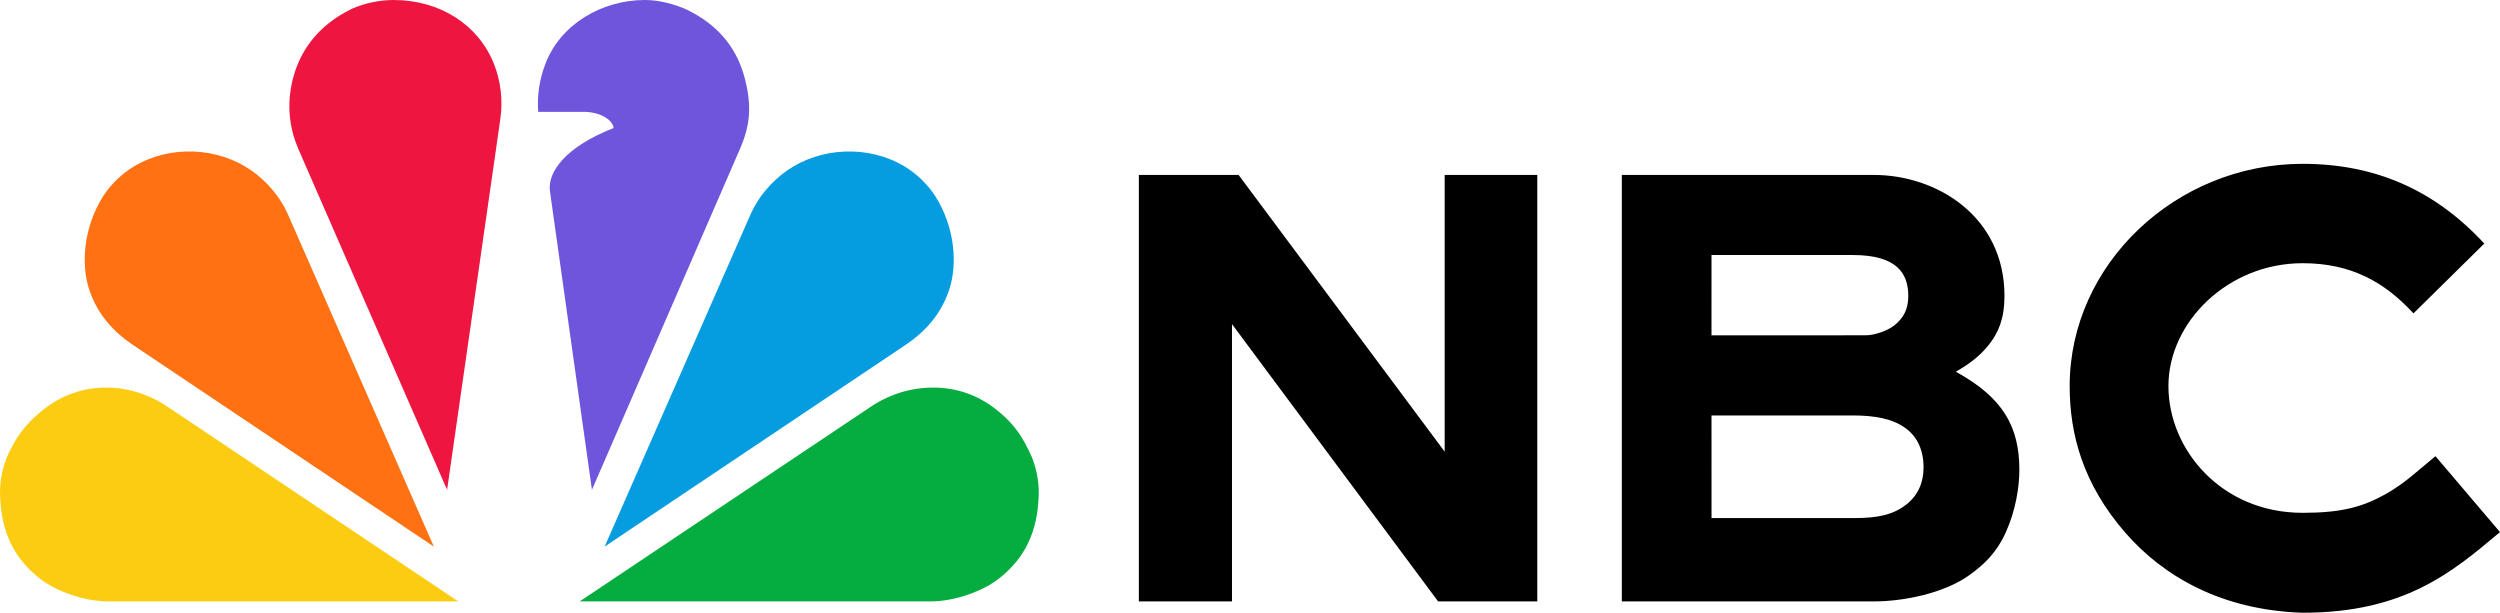
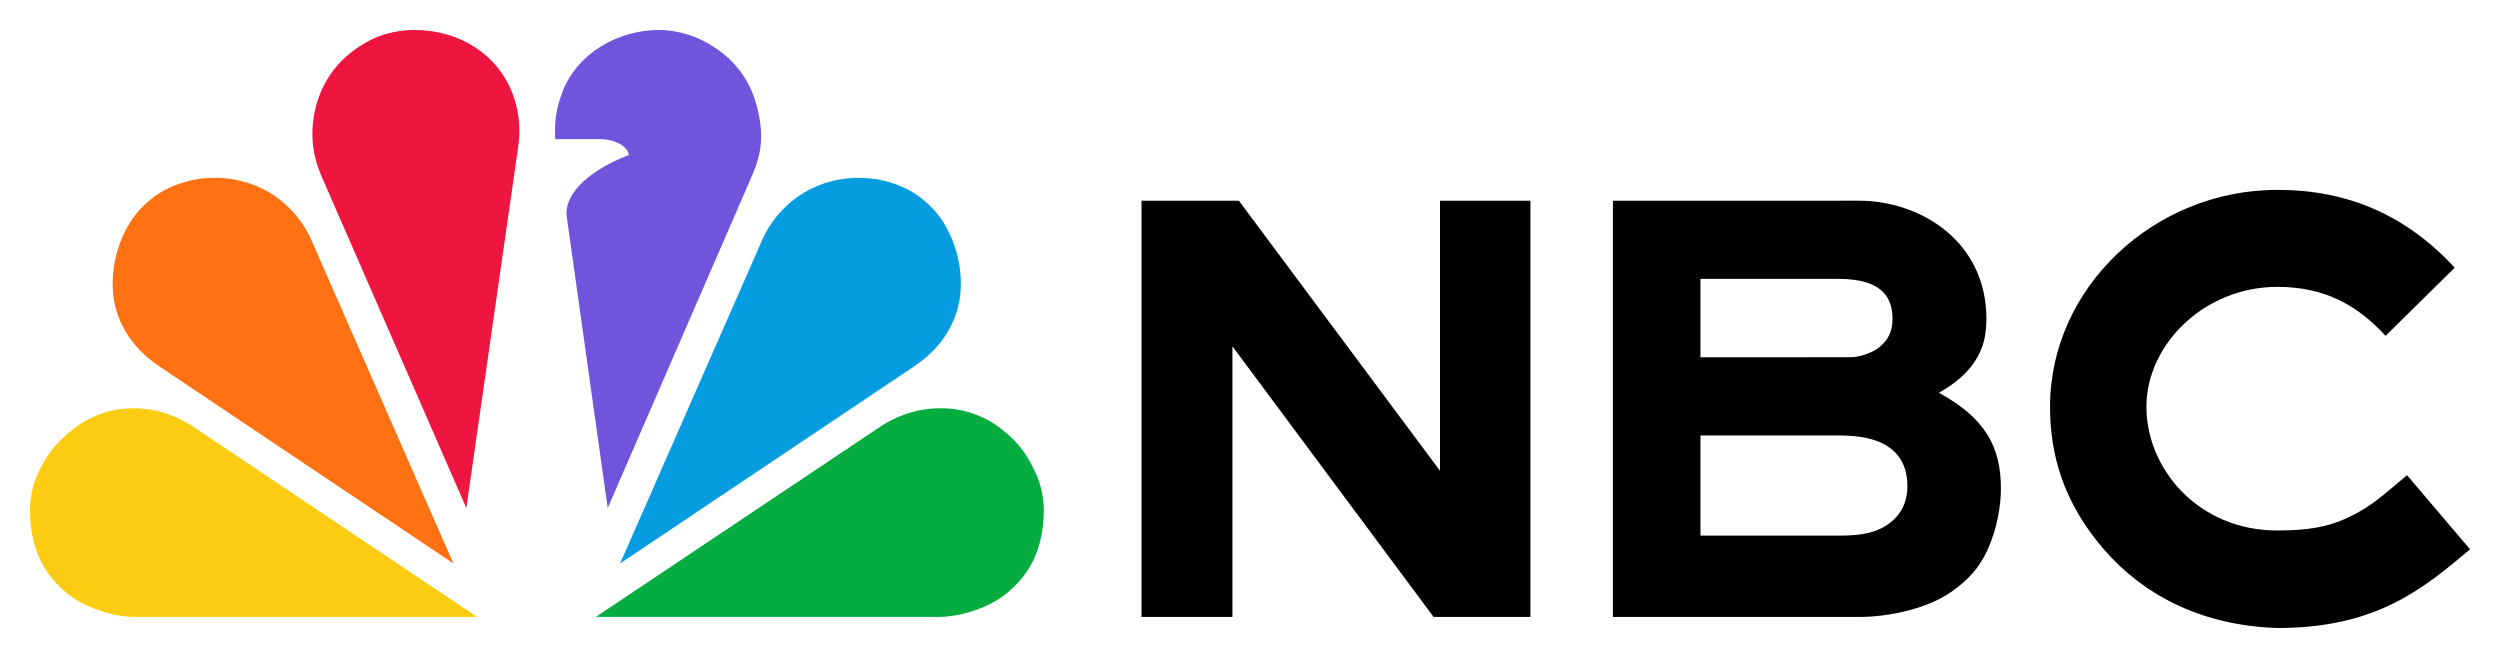
- <svg xmlns="http://www.w3.org/2000/svg" height="52.902mm" viewBox="0 0 215.841 52.902" width="215.841mm">
+ <svg xmlns="http://www.w3.org/2000/svg" viewBox="-2.65 -2.65 221.14 58.2">
  <g transform="translate(2.210026 -12.19791)">
    <g transform="matrix(.4155073 0 0 .4155073 -1.291744 7.129589)">
      <path d="m131.805 12.198c-9.061 0-17.6 5.114-20.694 13.28-1.231 3.248-1.742 6.495-1.486 9.958h9.399c3.891 0 6.254 2.012 6.254 3.372-9.848 3.849-13.788 9.062-13.211 13.163l8.717 62.005 30.773-70.869c2.069-4.751 2.496-8.742 1.011-14.546-1.399-5.467-4.736-10.824-12.117-14.382-2.582-1.173-5.84-1.981-8.646-1.981z" fill="#6e55dc" />
      <path d="m79.582 12.198c-2.807 0-6.064.642-8.646 1.815-7.381 3.558-10.884 9.081-12.283 14.549-1.485 5.804-.527 10.807 1.178 14.713l30.858 70.702 11.064-77.05c.552-3.841.107-7.841-1.324-11.448-3.22-8.117-11.212-13.28-20.846-13.28z" fill="#ef1541" />
      <path d="m25.573 46.803c-2.403 1.45-4.824 3.756-6.341 6.152-4.22 6.67-4.545 14.341-2.952 19.265 1.695 5.238 5.029 8.901 9.191 11.691l62.465 41.863-30.348-69.09c-1.56-3.552-4.297-6.745-7.463-8.988-7.005-4.961-17.034-5.431-24.554-.893z" fill="#ff7112" />
      <path d="m-.362 106.276c-1.244 2.516-1.917 5.805-1.843 8.64.207 7.89 2.916 13.282 8.272 17.504 3.276 2.582 9.133 4.739 14.144 4.739l72.801.005-60.586-40.574c-2.074-1.389-6.543-3.817-12.427-3.861-4.948-.036-9.368 1.623-12.885 4.34-4.556 3.52-6.134 6.493-7.475 9.206z" fill="#fccc12" />
      <path d="m185.787 46.803c2.403 1.45 4.824 3.756 6.341 6.152 4.22 6.67 4.545 14.341 2.952 19.265-1.695 5.238-5.029 8.901-9.191 11.691l-62.465 41.863 30.348-69.09c1.56-3.552 4.297-6.745 7.463-8.988 7.005-4.961 17.034-5.431 24.554-.893z" fill="#069de0" />
      <path d="m211.782 106.276c1.244 2.516 1.917 5.805 1.843 8.64-.207 7.89-2.916 13.282-8.272 17.504-3.276 2.582-9.133 4.739-14.144 4.739l-72.97.005 60.671-40.574c2.075-1.388 6.593-3.861 12.782-3.861 4.948 0 9.283 1.623 12.801 4.34 4.556 3.52 5.948 6.493 7.29 9.206z" fill="#05ac3f" />
    </g>
    <path d="m196.591 26.342c-10.918 0-20.113 8.649-20.113 19.188 0 4.208 1.167 8.484 4.819 12.676 3.282 3.767 8.311 6.672 15.294 6.894 8.774 0 12.886-3.471 17.039-6.963l-5.572-6.555c-1.502 1.234-2.693 2.386-4.346 3.3-1.963 1.086-3.769 1.591-7.121 1.591-7.023 0-11.587-5.468-11.587-10.943 0-5.54 5.151-10.608 11.587-10.608 4.207 0 7.101 1.644 9.567 4.333l6.116-6.028c-4.281-4.634-9.43-6.885-15.683-6.885zm-100.476.96v36.82h8.04v-23.941l17.797 23.941h8.562v-36.82h-7.997v23.889l-17.791-23.889zm41.697 0v36.82h21.758c2.593-0 6.068-.712 8.227-2.255 1.305-.933 2.37-1.961 3.147-3.667.865-1.899 1.19-3.923 1.19-5.446 0-3.725-1.43-6.244-5.48-8.459.952-.554 1.987-1.254 2.811-2.284.876-1.095 1.384-2.322 1.384-4.259 0-6.878-5.851-10.451-11.28-10.451zm7.743 6.914h12.198c3.791 0 4.792 1.569 4.792 3.538 0 1.135-.407 1.905-1.219 2.547-.529.418-1.636.845-2.47.845h-.231l-13.071.005zm0 13.849h6.404 5.528.116.116c1.993 0 3.481.299 4.567 1.082 1.038.748 1.577 1.912 1.577 3.404 0 1.353-.516 2.447-1.487 3.203-1.127.877-2.398 1.173-4.537 1.173h-12.282z" />
  </g>
</svg>
